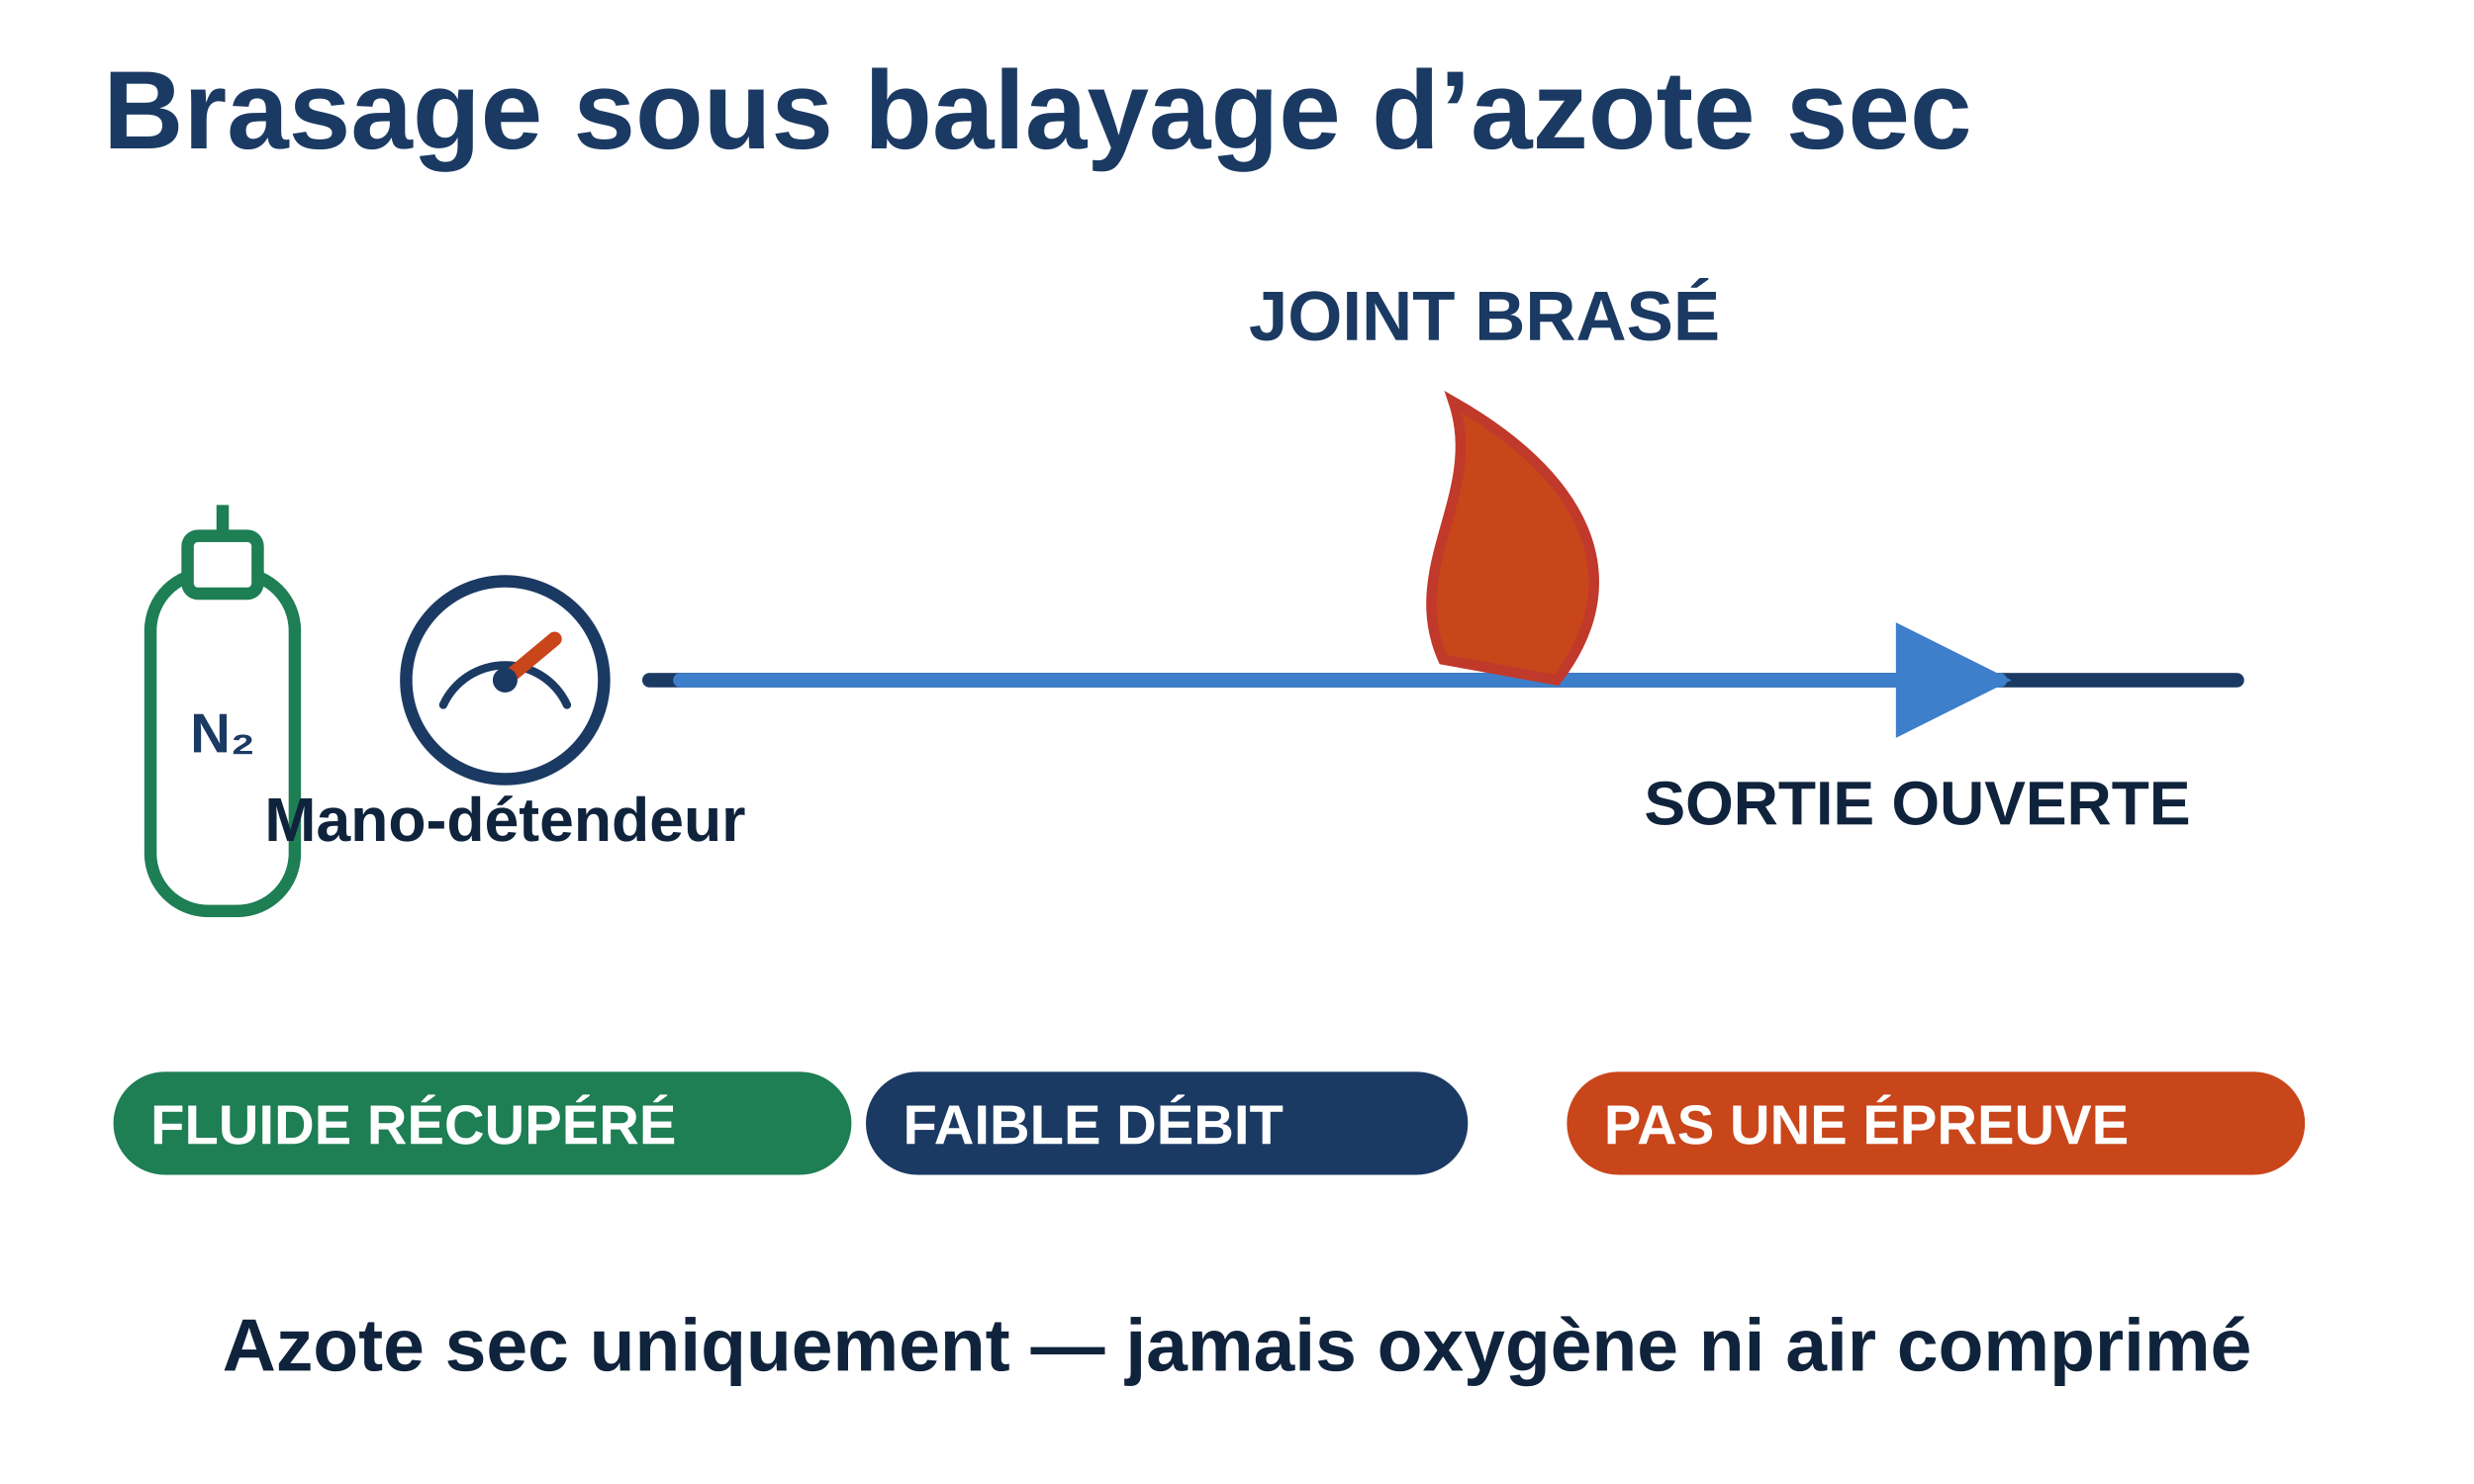
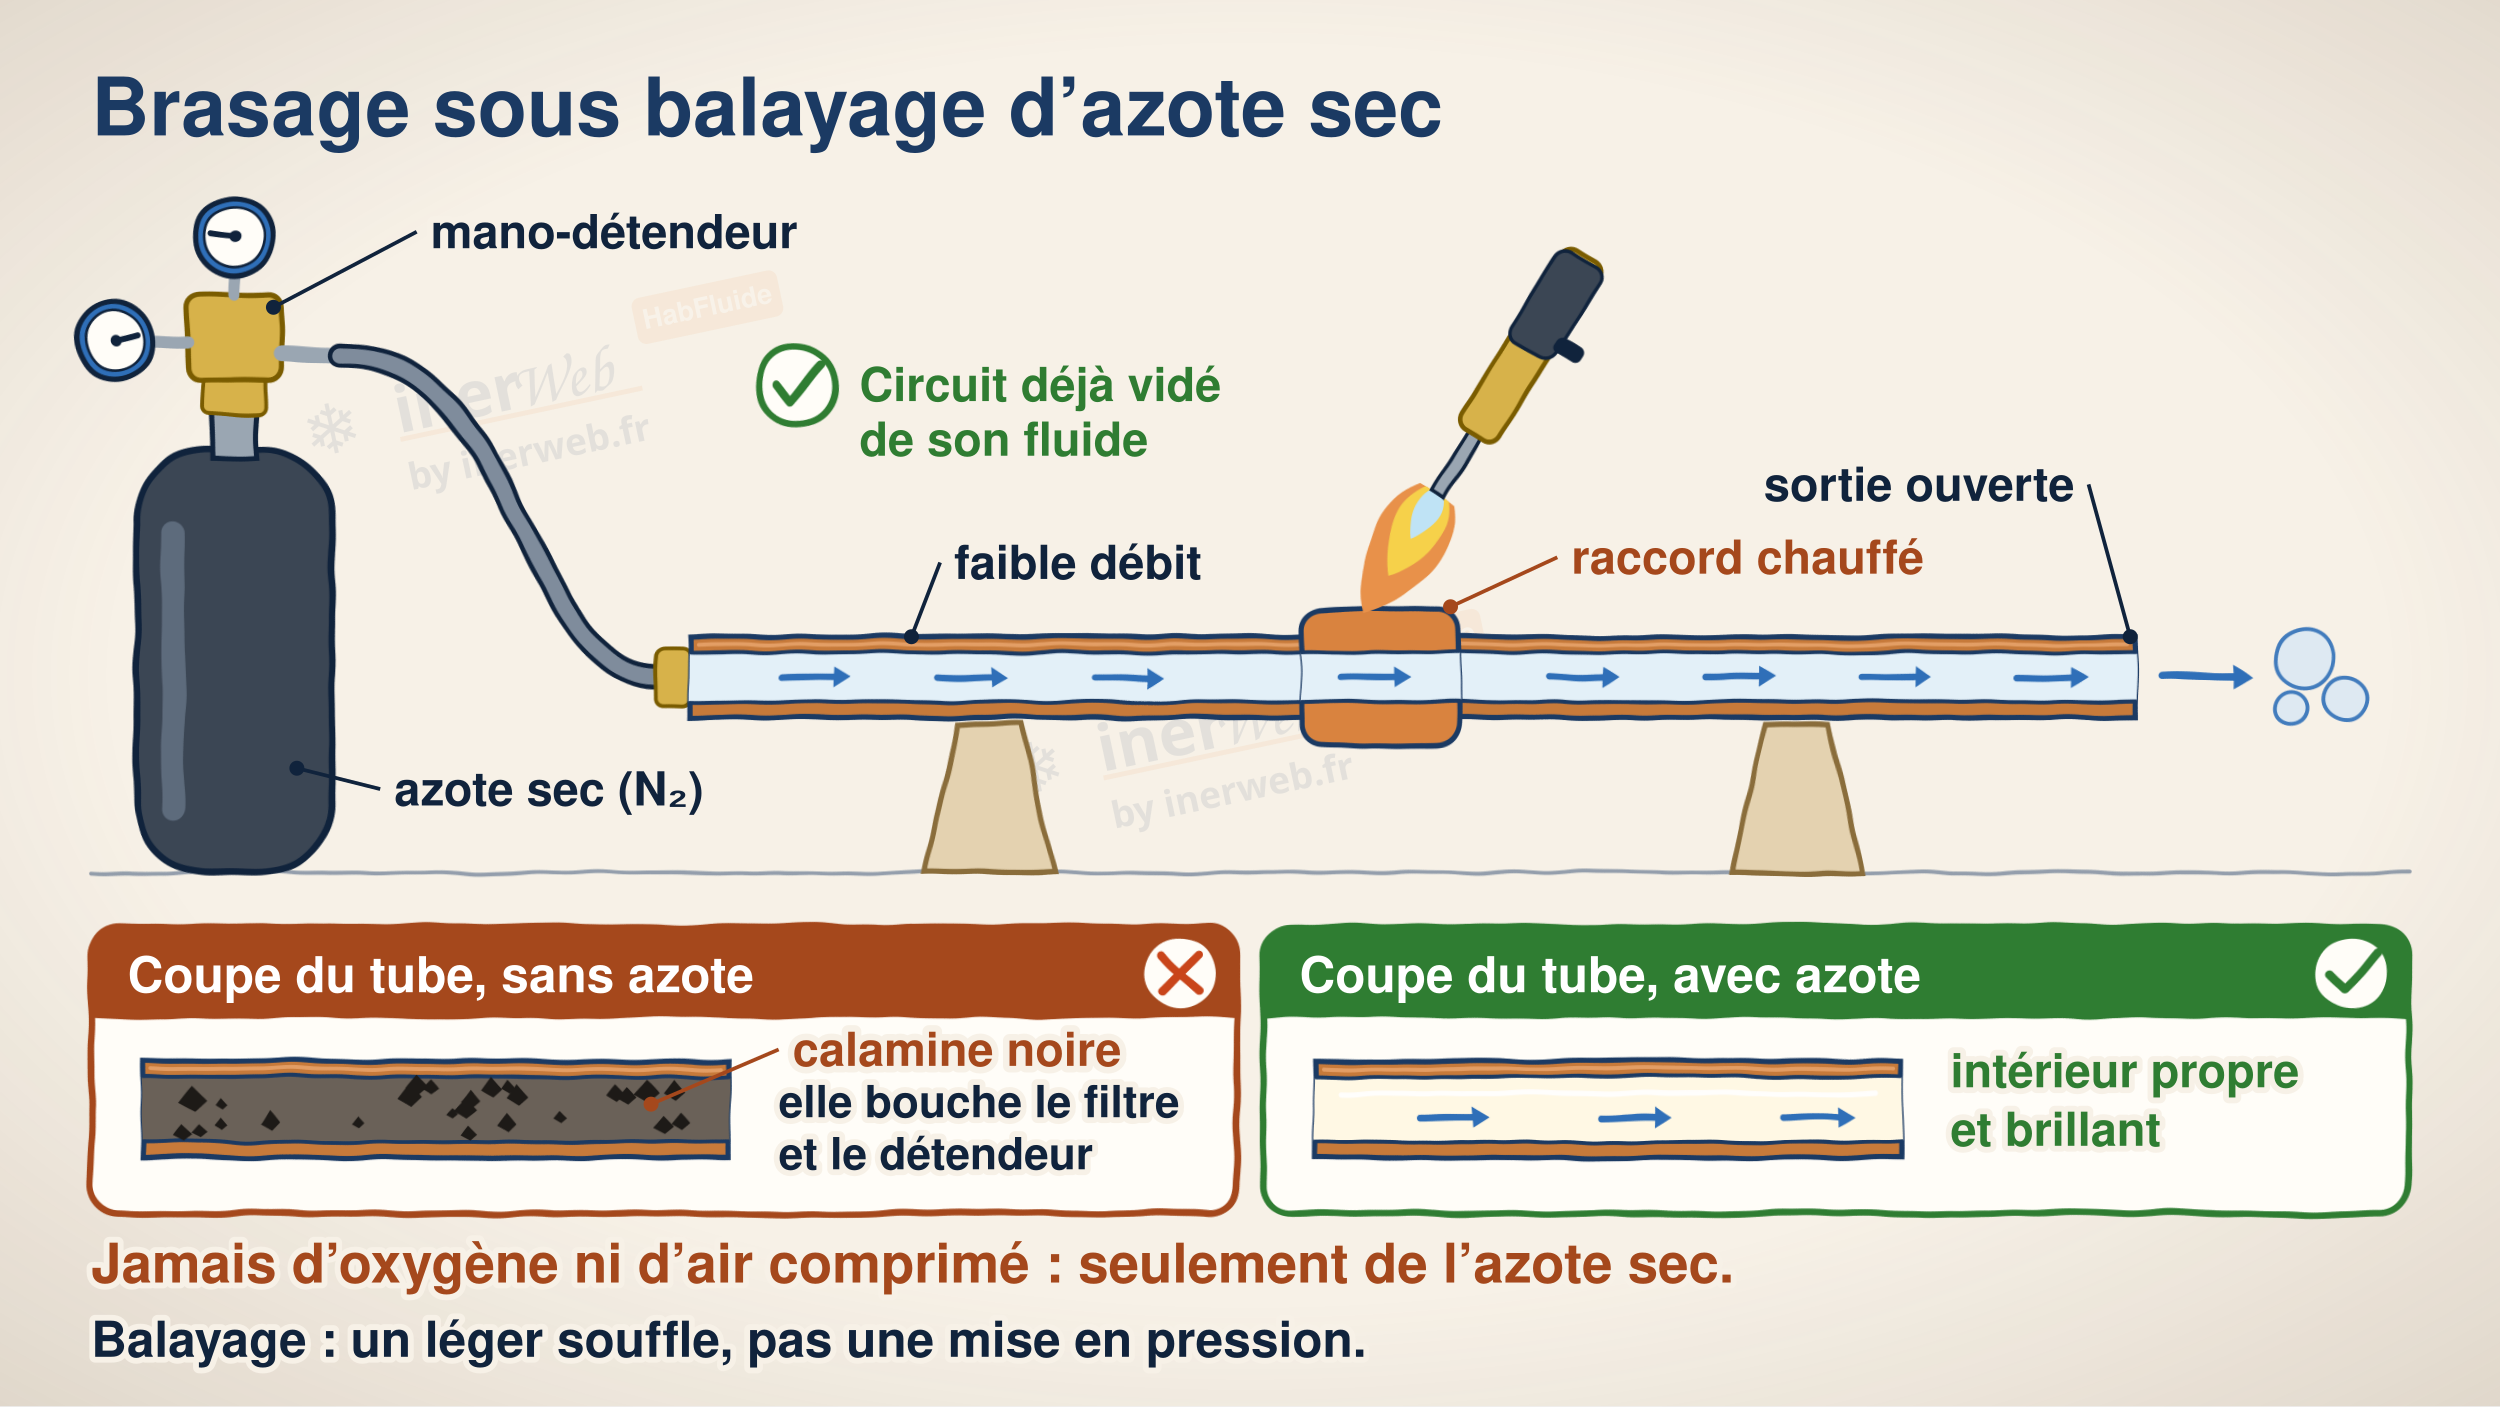
- <svg xmlns="http://www.w3.org/2000/svg" viewBox="0 0 1200 720" role="img" aria-labelledby="title desc">
+ <svg xmlns="http://www.w3.org/2000/svg" viewBox="0 0 1920 1080" role="img">
  <defs>
-     <marker id="arrow" viewBox="0 0 10 10" refX="9" refY="5" markerWidth="8" markerHeight="8" orient="auto-start-reverse">
-       <path d="M 0 0 L 10 5 L 0 10 Z" fill="#3D7FCA" />
-     </marker>
-     <pattern id="gas" width="38" height="38" patternUnits="userSpaceOnUse">
-       <circle cx="7" cy="8" r="4" fill="#84B7EC" />
-       <circle cx="28" cy="25" r="5" fill="#3D7FCA" opacity=".45" />
-     </pattern>
+     <filter id="crayon" x="-5%" y="-5%" width="110%" height="110%">
+       <feTurbulence type="fractalNoise" baseFrequency="0.02" numOctaves="2" seed="1" result="bruit" />
+       <feDisplacementMap in="SourceGraphic" in2="bruit" scale="5" xChannelSelector="R" yChannelSelector="G" />
+     </filter>
+     <filter id="grain" x="0" y="0" width="100%" height="100%">
+       <feTurbulence type="fractalNoise" baseFrequency="0.9" numOctaves="2" seed="7" result="n" />
+       <feColorMatrix in="n" type="matrix" values="0 0 0 0 0.45  0 0 0 0 0.35  0 0 0 0 0.2  0 0 0 0.55 0" />
+     </filter>
+     <radialGradient id="vignette" cx="50%" cy="48%" r="75%">
+       <stop offset="0.6" stop-color="#5a4128" stop-opacity="0" />
+       <stop offset="1" stop-color="#5a4128" stop-opacity="0.16" />
+     </radialGradient>
  </defs>
-   <style>
-   .title{font:700 54px 'Trebuchet MS',Arial,sans-serif;fill:#1B3A63}
-   .subtitle{font:600 32px Calibri,Arial,sans-serif;fill:#10233C}
-   .body{font:600 36px Calibri,Arial,sans-serif;fill:#10233C}
-   .small{font:600 30px Calibri,Arial,sans-serif;fill:#10233C}
-   .tiny{font:600 25px Calibri,Arial,sans-serif;fill:#10233C}
-   .panel-title{font:700 34px 'Trebuchet MS',Arial,sans-serif;fill:#1B3A63}
-   .equip{font:700 27px Calibri,Arial,sans-serif;fill:#1B3A63}
-   .badge-text{font:700 27px Calibri,Arial,sans-serif;fill:white}
-   .stop-text{font:700 25px Calibri,Arial,sans-serif;fill:#C0392B}
-   .panel{fill:white;stroke:#1B3A63;stroke-width:4}
-   .panel.danger{stroke:#C0392B;stroke-width:6;stroke-dasharray:18 12}
-   .panel.safe{stroke:#1E7E54;stroke-width:7;stroke-dasharray:3 8}
-   .badge.navy{fill:#1B3A63} .badge.orange{fill:#C9451A} .badge.green{fill:#1E7E54}
-   .pipe{fill:none;stroke:#1B3A63;stroke-width:7;stroke-linecap:round;stroke-linejoin:round}
-   .thin{fill:none;stroke:#1B3A63;stroke-width:4;stroke-linecap:round;stroke-linejoin:round}
-   .accent{fill:none;stroke:#C9451A;stroke-width:7;stroke-linecap:round;stroke-linejoin:round}
-   .flow{fill:none;stroke:#3D7FCA;stroke-width:7;stroke-linecap:round;stroke-linejoin:round}
-   .danger-line{fill:none;stroke:#C0392B;stroke-width:8;stroke-dasharray:18 12}
-   .safe-line{fill:none;stroke:#1E7E54;stroke-width:8;stroke-dasharray:3 11}
-   .device{fill:white;stroke:#1B3A63;stroke-width:6}
-   .screen{fill:#F3F7FB;stroke:#3D7FCA;stroke-width:4}
-   .person{fill:white;stroke:#1B3A63;stroke-width:6}
-   .person-line{fill:none;stroke:#1B3A63;stroke-width:12;stroke-linecap:round}
-   .helmet{fill:#F3F7FB;stroke:#1B3A63;stroke-width:5}
-   .stop{fill:white;stroke:#C0392B;stroke-width:7;stroke-dasharray:16 9}
-   .step{fill:white;stroke:#1B3A63;stroke-width:5}
-   .step-safe{fill:white;stroke:#1E7E54;stroke-width:7;stroke-dasharray:3 9}
-   .warn{fill:white;stroke:#C9451A;stroke-width:6;stroke-dasharray:16 9}
- </style>
-   <rect width="1200" height="720" fill="white" />
-   <text x="50" y="72" class="title" text-anchor="start">Brasage sous balayage d’azote sec</text>
-   <g transform="translate(55 260)">
-     <rect x="18" y="18" width="70" height="164" rx="28" fill="white" stroke="#1E7E54" stroke-width="6" />
-     <rect x="36" y="0" width="34" height="28" rx="5" fill="white" stroke="#1E7E54" stroke-width="6" />
-     <line x1="53" y1="0" x2="53" y2="-15" stroke="#1E7E54" stroke-width="6" />
-     <text x="53" y="105" class="equip" text-anchor="middle">N₂</text>
+   <rect x="0" y="0" width="1920" height="1080" fill="#f7f1e7" />
+   <rect x="0" y="0" width="1920" height="1080" fill="url(#vignette)" />
+   <g opacity="0.09" aria-hidden="true" data-layout-allow-overlap="">
+     <g transform="translate(420 300) rotate(-12) scale(0.95) translate(-200 -66)">
+       <text x="0" y="80" font-family="Segoe UI, Helvetica, Arial, sans-serif" font-size="56" fill="#1b3a63">❄️</text>
+       <text x="76" y="75" font-family="Trebuchet MS, Trebuchet, sans-serif" font-size="52" font-weight="700" fill="#1b3a63">iner</text>
+       <text x="171" y="75" font-family="Segoe Script, Brush Script MT, cursive" font-size="52" fill="#1b3a63">Web</text>
+       <line x1="76" x2="276" y1="80" y2="80" stroke="#e8914a" stroke-width="4" />
+       <rect x="281" y="8" rx="7" width="120" height="38" fill="#e8914a" />
+       <text x="341" y="34" font-family="Segoe UI, Helvetica, Arial, sans-serif" text-anchor="middle" font-size="22" font-weight="700" fill="#fff">HabFluide</text>
+       <text x="76" y="122" font-family="Trebuchet MS, Trebuchet, sans-serif" font-size="30" font-weight="700" fill="#1b3a63">by inerweb.fr</text>
+     </g>
+     <g transform="translate(960 560) rotate(-12) scale(0.95) translate(-200 -66)">
+       <text x="0" y="80" font-family="Segoe UI, Helvetica, Arial, sans-serif" font-size="56" fill="#1b3a63">❄️</text>
+       <text x="76" y="75" font-family="Trebuchet MS, Trebuchet, sans-serif" font-size="52" font-weight="700" fill="#1b3a63">iner</text>
+       <text x="171" y="75" font-family="Segoe Script, Brush Script MT, cursive" font-size="52" fill="#1b3a63">Web</text>
+       <line x1="76" x2="276" y1="80" y2="80" stroke="#e8914a" stroke-width="4" />
+       <rect x="281" y="8" rx="7" width="120" height="38" fill="#e8914a" />
+       <text x="341" y="34" font-family="Segoe UI, Helvetica, Arial, sans-serif" text-anchor="middle" font-size="22" font-weight="700" fill="#fff">HabFluide</text>
+       <text x="76" y="122" font-family="Trebuchet MS, Trebuchet, sans-serif" font-size="30" font-weight="700" fill="#1b3a63">by inerweb.fr</text>
+     </g>
+     <g transform="translate(1500 830) rotate(-12) scale(0.95) translate(-200 -66)">
+       <text x="0" y="80" font-family="Segoe UI, Helvetica, Arial, sans-serif" font-size="56" fill="#1b3a63">❄️</text>
+       <text x="76" y="75" font-family="Trebuchet MS, Trebuchet, sans-serif" font-size="52" font-weight="700" fill="#1b3a63">iner</text>
+       <text x="171" y="75" font-family="Segoe Script, Brush Script MT, cursive" font-size="52" fill="#1b3a63">Web</text>
+       <line x1="76" x2="276" y1="80" y2="80" stroke="#e8914a" stroke-width="4" />
+       <rect x="281" y="8" rx="7" width="120" height="38" fill="#e8914a" />
+       <text x="341" y="34" font-family="Segoe UI, Helvetica, Arial, sans-serif" text-anchor="middle" font-size="22" font-weight="700" fill="#fff">HabFluide</text>
+       <text x="76" y="122" font-family="Trebuchet MS, Trebuchet, sans-serif" font-size="30" font-weight="700" fill="#1b3a63">by inerweb.fr</text>
+     </g>
  </g>
-   <g transform="translate(245 330)">
-     <circle cx="0" cy="0" r="48" class="device" />
-     <path d="M -30 12 A 33 33 0 0 1 30 12" class="thin" />
-     <line x1="0" y1="0" x2="24" y2="-20" class="accent" />
-     <circle cx="0" cy="0" r="6" fill="#1B3A63" />
-     <text x="0" y="78" class="small" text-anchor="middle">Mano-détendeur</text>
-   </g>
-   <path d="M 315 330 H 1085" class="pipe" />
-   <line x1="330" y1="330" x2="970" y2="330" class="flow" marker-end="url(#arrow)" />
-   <path d="M 700 320 C 680 275 720 240 705 195 C 775 235 790 285 755 330 Z" fill="#C9451A" stroke="#C0392B" stroke-width="5" />
-   <text x="720" y="165" class="panel-title" text-anchor="middle">JOINT BRASÉ</text>
-   <text x="930" y="400" class="small" text-anchor="middle">SORTIE OUVERTE</text>
-   <g>
-     <rect x="55" y="520" width="358" height="50" rx="25" class="badge green" />
-     <text x="73" y="555" class="badge-text" text-anchor="start">FLUIDE RÉCUPÉRÉ</text>
+   <g filter="url(#crayon)">
+     <path d="M70 670 H1850" stroke="#1b3a63" stroke-width="3" fill="none" stroke-linecap="round" stroke-linejoin="round" opacity="0.45" />
+     <path d="M710 670 L736 556 H784 L810 670 Z" fill="#e4d2b0" stroke="#8a6d3b" stroke-width="4" />
+     <path d="M1330 670 L1356 556 H1404 L1430 670 Z" fill="#e4d2b0" stroke="#8a6d3b" stroke-width="4" />
+     <rect x="105" y="345" width="150" height="325" rx="54" fill="#3b4654" stroke="#10233c" stroke-width="5" />
+     <rect x="124" y="400" width="18" height="230" rx="9" fill="#6b7a8d" opacity="0.7" />
+     <rect x="105" y="580" width="150" height="26" fill="#c9d4df" opacity="0" />
+     <rect x="163" y="312" width="34" height="40" fill="#9aa6b2" stroke="#10233c" stroke-width="4" />
+     <rect x="156" y="288" width="48" height="30" rx="5" fill="#d7b24a" stroke="#7a5c00" stroke-width="3" />
+     <rect x="144" y="226" width="72" height="66" rx="10" fill="#d7b24a" stroke="#7a5c00" stroke-width="4" />
+     <path d="M144 262 H118" stroke="#9aa6b2" stroke-width="9" fill="none" stroke-linecap="round" stroke-linejoin="round" />
+     <path d="M180 226 V212" stroke="#9aa6b2" stroke-width="9" fill="none" stroke-linecap="round" stroke-linejoin="round" />
+     <circle cx="88" cy="262" r="30" fill="#2f6fb8" stroke="#10233c" stroke-width="4" />
+     <circle cx="88" cy="262" r="23.40" fill="#fffdf8" stroke="#10233c" stroke-width="2" />
+     <path d="M88 262 L106.01 257.37" stroke="#10233c" stroke-width="4.5" fill="none" stroke-linecap="round" stroke-linejoin="round" />
+     <circle cx="88" cy="262" r="4.5" fill="#10233c" />
+     <circle cx="180" cy="182" r="30" fill="#2f6fb8" stroke="#10233c" stroke-width="4" />
+     <circle cx="180" cy="182" r="23.40" fill="#fffdf8" stroke="#10233c" stroke-width="2" />
+     <path d="M180 182 L161.62 179.09" stroke="#10233c" stroke-width="4.5" fill="none" stroke-linecap="round" stroke-linejoin="round" />
+     <circle cx="180" cy="182" r="4.5" fill="#10233c" />
+     <path d="M216 272 H262" stroke="#9aa6b2" stroke-width="12" fill="none" stroke-linecap="round" stroke-linejoin="round" />
+     <path d="M262 272 C400 272 400 520 508 520" stroke="#10233c" stroke-width="19" fill="none" stroke-linecap="round" stroke-linejoin="round" />
+     <path d="M262 272 C400 272 400 520 508 520" stroke="#7f8c9c" stroke-width="12" fill="none" stroke-linecap="round" stroke-linejoin="round" />
+     <rect x="504" y="498" width="26" height="44" rx="6" fill="#d7b24a" stroke="#7a5c00" stroke-width="3" />
+     <rect x="530" y="489" width="1110" height="62" fill="#c77a3a" stroke="#1b3a63" stroke-width="4" />
+     <rect x="529" y="501" width="1112" height="38" fill="#e3f0f8" />
+     <path d="M530 501 H1640" stroke="#1b3a63" stroke-width="3" fill="none" stroke-linecap="round" stroke-linejoin="round" />
+     <path d="M530 539 H1640" stroke="#1b3a63" stroke-width="3" fill="none" stroke-linecap="round" stroke-linejoin="round" />
+     <path d="M536 495 H1634" stroke="#e8a46c" stroke-width="3" fill="none" stroke-linecap="round" stroke-linejoin="round" opacity="0.85" />
+     <rect x="1000" y="468" width="120" height="104" rx="16" fill="#d9833f" stroke="#1b3a63" stroke-width="4" />
+     <rect x="999" y="501" width="122" height="38" fill="#e3f0f8" />
+     <path d="M1000 501 H1120" stroke="#1b3a63" stroke-width="3" fill="none" stroke-linecap="round" stroke-linejoin="round" />
+     <path d="M1000 539 H1120" stroke="#1b3a63" stroke-width="3" fill="none" stroke-linecap="round" stroke-linejoin="round" />
+     <path d="M1000 468 V489 M1120 468 V489" stroke="#1b3a63" stroke-width="0.01" fill="none" stroke-linecap="round" stroke-linejoin="round" />
+     <path d="M600 520 L641 520" stroke="#2f6fb8" stroke-width="5" fill="none" stroke-linecap="round" />
+     <path d="M654 520 L641 528.06 L641 511.94 Z" fill="#2f6fb8" />
+     <path d="M720 520 L761 520" stroke="#2f6fb8" stroke-width="5" fill="none" stroke-linecap="round" />
+     <path d="M774 520 L761 528.06 L761 511.94 Z" fill="#2f6fb8" />
+     <path d="M840 520 L881 520" stroke="#2f6fb8" stroke-width="5" fill="none" stroke-linecap="round" />
+     <path d="M894 520 L881 528.06 L881 511.94 Z" fill="#2f6fb8" />
+     <path d="M1030 520 L1071 520" stroke="#2f6fb8" stroke-width="5" fill="none" stroke-linecap="round" />
+     <path d="M1084 520 L1071 528.06 L1071 511.94 Z" fill="#2f6fb8" />
+     <path d="M1190 520 L1231 520" stroke="#2f6fb8" stroke-width="5" fill="none" stroke-linecap="round" />
+     <path d="M1244 520 L1231 528.06 L1231 511.94 Z" fill="#2f6fb8" />
+     <path d="M1310 520 L1351 520" stroke="#2f6fb8" stroke-width="5" fill="none" stroke-linecap="round" />
+     <path d="M1364 520 L1351 528.06 L1351 511.94 Z" fill="#2f6fb8" />
+     <path d="M1430 520 L1471 520" stroke="#2f6fb8" stroke-width="5" fill="none" stroke-linecap="round" />
+     <path d="M1484 520 L1471 528.06 L1471 511.94 Z" fill="#2f6fb8" />
+     <path d="M1550 520 L1591 520" stroke="#2f6fb8" stroke-width="5" fill="none" stroke-linecap="round" />
+     <path d="M1604 520 L1591 528.06 L1591 511.94 Z" fill="#2f6fb8" />
+     <path d="M1660 520 L1714.4 520" stroke="#2f6fb8" stroke-width="6" fill="none" stroke-linecap="round" />
+     <path d="M1730 520 L1714.4 529.67 L1714.4 510.32 Z" fill="#2f6fb8" />
+     <circle cx="1770" cy="506" r="22" fill="#dbe8f3" stroke="#2f6fb8" stroke-width="3" opacity="0.9" />
+     <circle cx="1802" cy="536" r="17" fill="#dbe8f3" stroke="#2f6fb8" stroke-width="3" opacity="0.9" />
+     <circle cx="1760" cy="544" r="13" fill="#dbe8f3" stroke="#2f6fb8" stroke-width="3" opacity="0.9" />
+     <g transform="translate(1104 380) rotate(32) scale(0.9)">
+       <path d="M-17.6 0 C-48.40 36 -22 96 0 120 C22 96 48.40 36 17.6 0 Z" fill="#e8914a" />
+       <path d="M-11.96 0 C-32.91 24.48 -14.96 65.28 0 81.60 C14.96 65.28 32.91 24.48 11.96 0 Z" fill="#f6d14a" />
+       <path d="M-6.33 0 C-17.42 12.95 -7.92 34.56 0 43.19 C7.92 34.56 17.42 12.95 6.33 0 Z" fill="#bfe3f5" />
+       <rect x="-6" y="-64" width="12" height="64" fill="#9aa6b2" stroke="#10233c" stroke-width="3" />
+       <rect x="-19" y="-240" width="38" height="180" rx="10" fill="#d7b24a" stroke="#7a5c00" stroke-width="4" />
+       <rect x="-22" y="-236" width="44" height="90" rx="10" fill="#3b4654" stroke="#10233c" stroke-width="3" />
+       <rect x="17" y="-170" width="26" height="14" rx="5" fill="#10233c" />
+     </g>
+     <circle cx="612" cy="296" r="30" fill="#fffdf8" stroke="#2f7d32" stroke-width="5" />
+     <path d="M596 296 L607.2 308.8 L631.2 280" fill="none" stroke="#2f7d32" stroke-width="6.4" stroke-linecap="round" stroke-linejoin="round" />
+     <rect x="70" y="712" width="880" height="220" rx="22" fill="#fffdf8" stroke="#a5481c" stroke-width="5" />
+     <path d="M70 734 Q70 712 92 712 H928 Q950 712 950 734 V782 H70 Z" fill="#a5481c" />
+     <circle cx="906" cy="748" r="27" fill="#fffdf8" />
+     <path d="M892 734 L920 762 M920 734 L892 762" fill="none" stroke="#c9451a" stroke-width="6.3" stroke-linecap="round" />
+     <rect x="970" y="712" width="880" height="220" rx="22" fill="#fffdf8" stroke="#2f7d32" stroke-width="5" />
+     <path d="M970 734 Q970 712 992 712 H1828 Q1850 712 1850 734 V782 H970 Z" fill="#2f7d32" />
+     <circle cx="1806" cy="748" r="27" fill="#fffdf8" />
+     <path d="M1790 748 L1801.2 760.8 L1825.2 732" fill="none" stroke="#2f7d32" stroke-width="6.4" stroke-linecap="round" stroke-linejoin="round" />
+     <rect x="110" y="815" width="450" height="74" fill="#c77a3a" stroke="#1b3a63" stroke-width="4" />
+     <rect x="109" y="827" width="452" height="50" fill="#6a6158" />
+     <path d="M110 827 H560" stroke="#1b3a63" stroke-width="3" fill="none" stroke-linecap="round" stroke-linejoin="round" />
+     <path d="M110 877 H560" stroke="#1b3a63" stroke-width="3" fill="none" stroke-linecap="round" stroke-linejoin="round" />
+     <path d="M116 821 H554" stroke="#e8a46c" stroke-width="3" fill="none" stroke-linecap="round" stroke-linejoin="round" opacity="0.85" />
+     <path d="M167.96 858.62 L173.22 864.35 L168.92 868.18 L163.18 864.83 Z" fill="#1d1a17" />
+     <path d="M388.47 855.20 L396.59 864.05 L389.95 869.96 L381.09 864.79 Z" fill="#1d1a17" />
+     <path d="M360.20 864.56 L366.52 871.46 L361.34 876.06 L354.45 872.03 Z" fill="#1d1a17" />
+     <path d="M509.49 856.91 L517.56 865.71 L510.96 871.57 L502.16 866.44 Z" fill="#1d1a17" />
+     <path d="M522.48 854.64 L530.00 862.85 L523.84 868.33 L515.63 863.54 Z" fill="#1d1a17" />
+     <path d="M396.80 832.44 L406.01 842.49 L398.47 849.19 L388.42 843.32 Z" fill="#1d1a17" />
+     <path d="M517.03 829.75 L525.64 839.15 L518.59 845.41 L509.19 839.93 Z" fill="#1d1a17" />
+     <path d="M472.74 832.87 L480.13 840.92 L474.09 846.30 L466.03 841.60 Z" fill="#1d1a17" />
+     <path d="M152.27 863.59 L158.12 869.98 L153.33 874.23 L146.95 870.51 Z" fill="#1d1a17" />
+     <path d="M207.61 853.05 L215.99 862.19 L209.14 868.28 L200.00 862.95 Z" fill="#1d1a17" />
+     <path d="M168.87 843.60 L173.65 848.82 L169.74 852.30 L164.52 849.25 Z" fill="#1d1a17" />
+     <path d="M481.36 834.86 L488.83 843.00 L482.72 848.43 L474.57 843.68 Z" fill="#1d1a17" />
+     <path d="M347.76 851.07 L352.27 855.99 L348.58 859.27 L343.65 856.40 Z" fill="#1d1a17" />
+     <path d="M329.73 829.13 L336.24 836.23 L330.91 840.97 L323.81 836.83 Z" fill="#1d1a17" />
+     <path d="M147.92 834.27 L158.67 846.00 L149.87 853.82 L138.14 846.98 Z" fill="#1d1a17" />
+     <path d="M390.10 829.33 L395.80 835.55 L391.13 839.69 L384.91 836.07 Z" fill="#1d1a17" />
+     <path d="M275.20 856.88 L280.06 862.18 L276.08 865.72 L270.78 862.63 Z" fill="#1d1a17" />
+     <path d="M140.09 863.89 L147.42 871.89 L141.43 877.22 L133.43 872.55 Z" fill="#1d1a17" />
+     <path d="M145.54 838.09 L152.76 845.96 L146.86 851.21 L138.99 846.62 Z" fill="#1d1a17" />
+     <path d="M495.86 828.65 L506.06 839.77 L497.71 847.19 L486.59 840.70 Z" fill="#1d1a17" />
+     <path d="M360.69 836.88 L368.58 845.49 L362.13 851.23 L353.51 846.21 Z" fill="#1d1a17" />
+     <path d="M357.14 842.68 L366.31 852.68 L358.81 859.34 L348.82 853.51 Z" fill="#1d1a17" />
+     <path d="M430.23 852.32 L435.68 858.27 L431.22 862.23 L425.27 858.76 Z" fill="#1d1a17" />
+     <path d="M314.10 832.41 L323.93 843.14 L315.89 850.30 L305.16 844.04 Z" fill="#1d1a17" />
+     <path d="M376.91 827.32 L385.57 836.78 L378.48 843.08 L369.03 837.56 Z" fill="#1d1a17" />
+     <path d="M319.11 825.44 L328.15 835.30 L320.76 841.87 L310.90 836.12 Z" fill="#1d1a17" />
+     <rect x="1010" y="815" width="450" height="74" fill="#c77a3a" stroke="#1b3a63" stroke-width="4" />
+     <rect x="1009" y="827" width="452" height="50" fill="#fff8e4" />
+     <path d="M1010 827 H1460" stroke="#1b3a63" stroke-width="3" fill="none" stroke-linecap="round" stroke-linejoin="round" />
+     <path d="M1010 877 H1460" stroke="#1b3a63" stroke-width="3" fill="none" stroke-linecap="round" stroke-linejoin="round" />
+     <path d="M1016 821 H1454" stroke="#e8a46c" stroke-width="3" fill="none" stroke-linecap="round" stroke-linejoin="round" opacity="0.85" />
+     <path d="M1030 840 H1440" stroke="#ffffff" stroke-width="4" fill="none" stroke-linecap="round" stroke-linejoin="round" opacity="0.9" />
+     <path d="M1090 858 L1131 858" stroke="#2f6fb8" stroke-width="5" fill="none" stroke-linecap="round" />
+     <path d="M1144 858 L1131 866.06 L1131 849.94 Z" fill="#2f6fb8" />
+     <path d="M1230 858 L1271 858" stroke="#2f6fb8" stroke-width="5" fill="none" stroke-linecap="round" />
+     <path d="M1284 858 L1271 866.06 L1271 849.94 Z" fill="#2f6fb8" />
+     <path d="M1370 858 L1411 858" stroke="#2f6fb8" stroke-width="5" fill="none" stroke-linecap="round" />
+     <path d="M1424 858 L1411 866.06 L1411 849.94 Z" fill="#2f6fb8" />
  </g>
  <g>
-     <rect x="420" y="520" width="292" height="50" rx="25" class="badge navy" />
-     <text x="438" y="555" class="badge-text" text-anchor="start">FAIBLE DÉBIT</text>
+     <text x="70" y="104" font-family="Segoe UI, Helvetica, Arial, sans-serif" font-size="62" font-weight="800" fill="#1b3a63">Brasage sous balayage d’azote sec</text>
+     <g opacity="1">
+       <circle cx="210" cy="236" r="5.76" fill="#10233c" />
+       <line x1="210" y1="236" x2="320" y2="178" stroke="#10233c" stroke-width="2.88" />
+       <text x="330.8" y="190.6" font-family="Segoe UI, Helvetica, Arial, sans-serif" font-size="36" font-weight="700" fill="#10233c" text-anchor="start" stroke="#f7f1e7" stroke-width="10.08" paint-order="stroke" stroke-linejoin="round">mano-détendeur</text>
+     </g>
+     <g opacity="1">
+       <circle cx="228" cy="590" r="5.76" fill="#10233c" />
+       <line x1="228" y1="590" x2="292" y2="606" stroke="#10233c" stroke-width="2.88" />
+       <text x="302.8" y="618.6" font-family="Segoe UI, Helvetica, Arial, sans-serif" font-size="36" font-weight="700" fill="#10233c" text-anchor="start" stroke="#f7f1e7" stroke-width="10.08" paint-order="stroke" stroke-linejoin="round">azote sec (N₂)</text>
+     </g>
+     <g opacity="1">
+       <circle cx="700" cy="489" r="5.76" fill="#10233c" />
+       <line x1="700" y1="489" x2="722" y2="432" stroke="#10233c" stroke-width="2.88" />
+       <text x="732.8" y="444.6" font-family="Segoe UI, Helvetica, Arial, sans-serif" font-size="36" font-weight="700" fill="#10233c" text-anchor="start" stroke="#f7f1e7" stroke-width="10.08" paint-order="stroke" stroke-linejoin="round">faible débit</text>
+     </g>
+     <g opacity="1">
+       <circle cx="1114" cy="466" r="5.76" fill="#a5481c" />
+       <line x1="1114" y1="466" x2="1196" y2="428" stroke="#a5481c" stroke-width="2.88" />
+       <text x="1206.8" y="440.6" font-family="Segoe UI, Helvetica, Arial, sans-serif" font-size="36" font-weight="700" fill="#a5481c" text-anchor="start" stroke="#f7f1e7" stroke-width="10.08" paint-order="stroke" stroke-linejoin="round">raccord chauffé</text>
+     </g>
+     <g opacity="1">
+       <circle cx="1636" cy="489" r="5.76" fill="#10233c" />
+       <line x1="1636" y1="489" x2="1604" y2="372" stroke="#10233c" stroke-width="2.88" />
+       <text x="1593.2" y="384.6" font-family="Segoe UI, Helvetica, Arial, sans-serif" font-size="36" font-weight="700" fill="#10233c" text-anchor="end" stroke="#f7f1e7" stroke-width="10.08" paint-order="stroke" stroke-linejoin="round">sortie ouverte</text>
+     </g>
+     <text x="660" y="308" font-family="Segoe UI, Helvetica, Arial, sans-serif" font-size="36" font-weight="700" fill="#2f7d32" stroke="#f7f1e7" stroke-width="9" paint-order="stroke" stroke-linejoin="round">Circuit déjà vidé</text>
+     <text x="660" y="350" font-family="Segoe UI, Helvetica, Arial, sans-serif" font-size="36" font-weight="700" fill="#2f7d32" stroke="#f7f1e7" stroke-width="9" paint-order="stroke" stroke-linejoin="round">de son fluide</text>
+     <text x="98" y="762" font-family="Segoe UI, Helvetica, Arial, sans-serif" font-size="38" font-weight="800" fill="#fff">Coupe du tube, sans azote</text>
+     <text x="998" y="762" font-family="Segoe UI, Helvetica, Arial, sans-serif" font-size="38" font-weight="800" fill="#fff">Coupe du tube, avec azote</text>
+     <g opacity="1">
+       <circle cx="500" cy="848" r="5.76" fill="#a5481c" />
+       <line x1="500" y1="848" x2="598" y2="806" stroke="#a5481c" stroke-width="2.88" />
+       <text x="608.8" y="818.6" font-family="Segoe UI, Helvetica, Arial, sans-serif" font-size="36" font-weight="700" fill="#a5481c" text-anchor="start" stroke="#f7f1e7" stroke-width="10.08" paint-order="stroke" stroke-linejoin="round">calamine noire</text>
+     </g>
+     <text x="598" y="858" font-family="Segoe UI, Helvetica, Arial, sans-serif" font-size="34" font-weight="600" fill="#10233c" stroke="#f7f1e7" stroke-width="9" paint-order="stroke" stroke-linejoin="round">elle bouche le filtre</text>
+     <text x="598" y="898" font-family="Segoe UI, Helvetica, Arial, sans-serif" font-size="34" font-weight="600" fill="#10233c" stroke="#f7f1e7" stroke-width="9" paint-order="stroke" stroke-linejoin="round">et le détendeur</text>
+     <text x="1498" y="835" font-family="Segoe UI, Helvetica, Arial, sans-serif" font-size="36" font-weight="700" fill="#2f7d32" stroke="#f7f1e7" stroke-width="9" paint-order="stroke" stroke-linejoin="round">intérieur propre</text>
+     <text x="1498" y="880" font-family="Segoe UI, Helvetica, Arial, sans-serif" font-size="36" font-weight="700" fill="#2f7d32" stroke="#f7f1e7" stroke-width="9" paint-order="stroke" stroke-linejoin="round">et brillant</text>
+     <text x="70" y="985" font-family="Segoe UI, Helvetica, Arial, sans-serif" font-size="42" font-weight="800" fill="#a5481c" stroke="#f7f1e7" stroke-width="9" paint-order="stroke" stroke-linejoin="round">Jamais d’oxygène ni d’air comprimé : seulement de l’azote sec.</text>
+     <text x="70" y="1042" font-family="Segoe UI, Helvetica, Arial, sans-serif" font-size="38" font-weight="700" fill="#10233c" stroke="#f7f1e7" stroke-width="9" paint-order="stroke" stroke-linejoin="round">Balayage : un léger souffle, pas une mise en pression.</text>
  </g>
-   <g>
-     <rect x="760" y="520" width="358" height="50" rx="25" class="badge orange" />
-     <text x="778" y="555" class="badge-text" text-anchor="start">PAS UNE ÉPREUVE</text>
-   </g>
-   <text x="600" y="665" class="body" text-anchor="middle">Azote sec uniquement — jamais oxygène ni air comprimé</text>
</svg>
